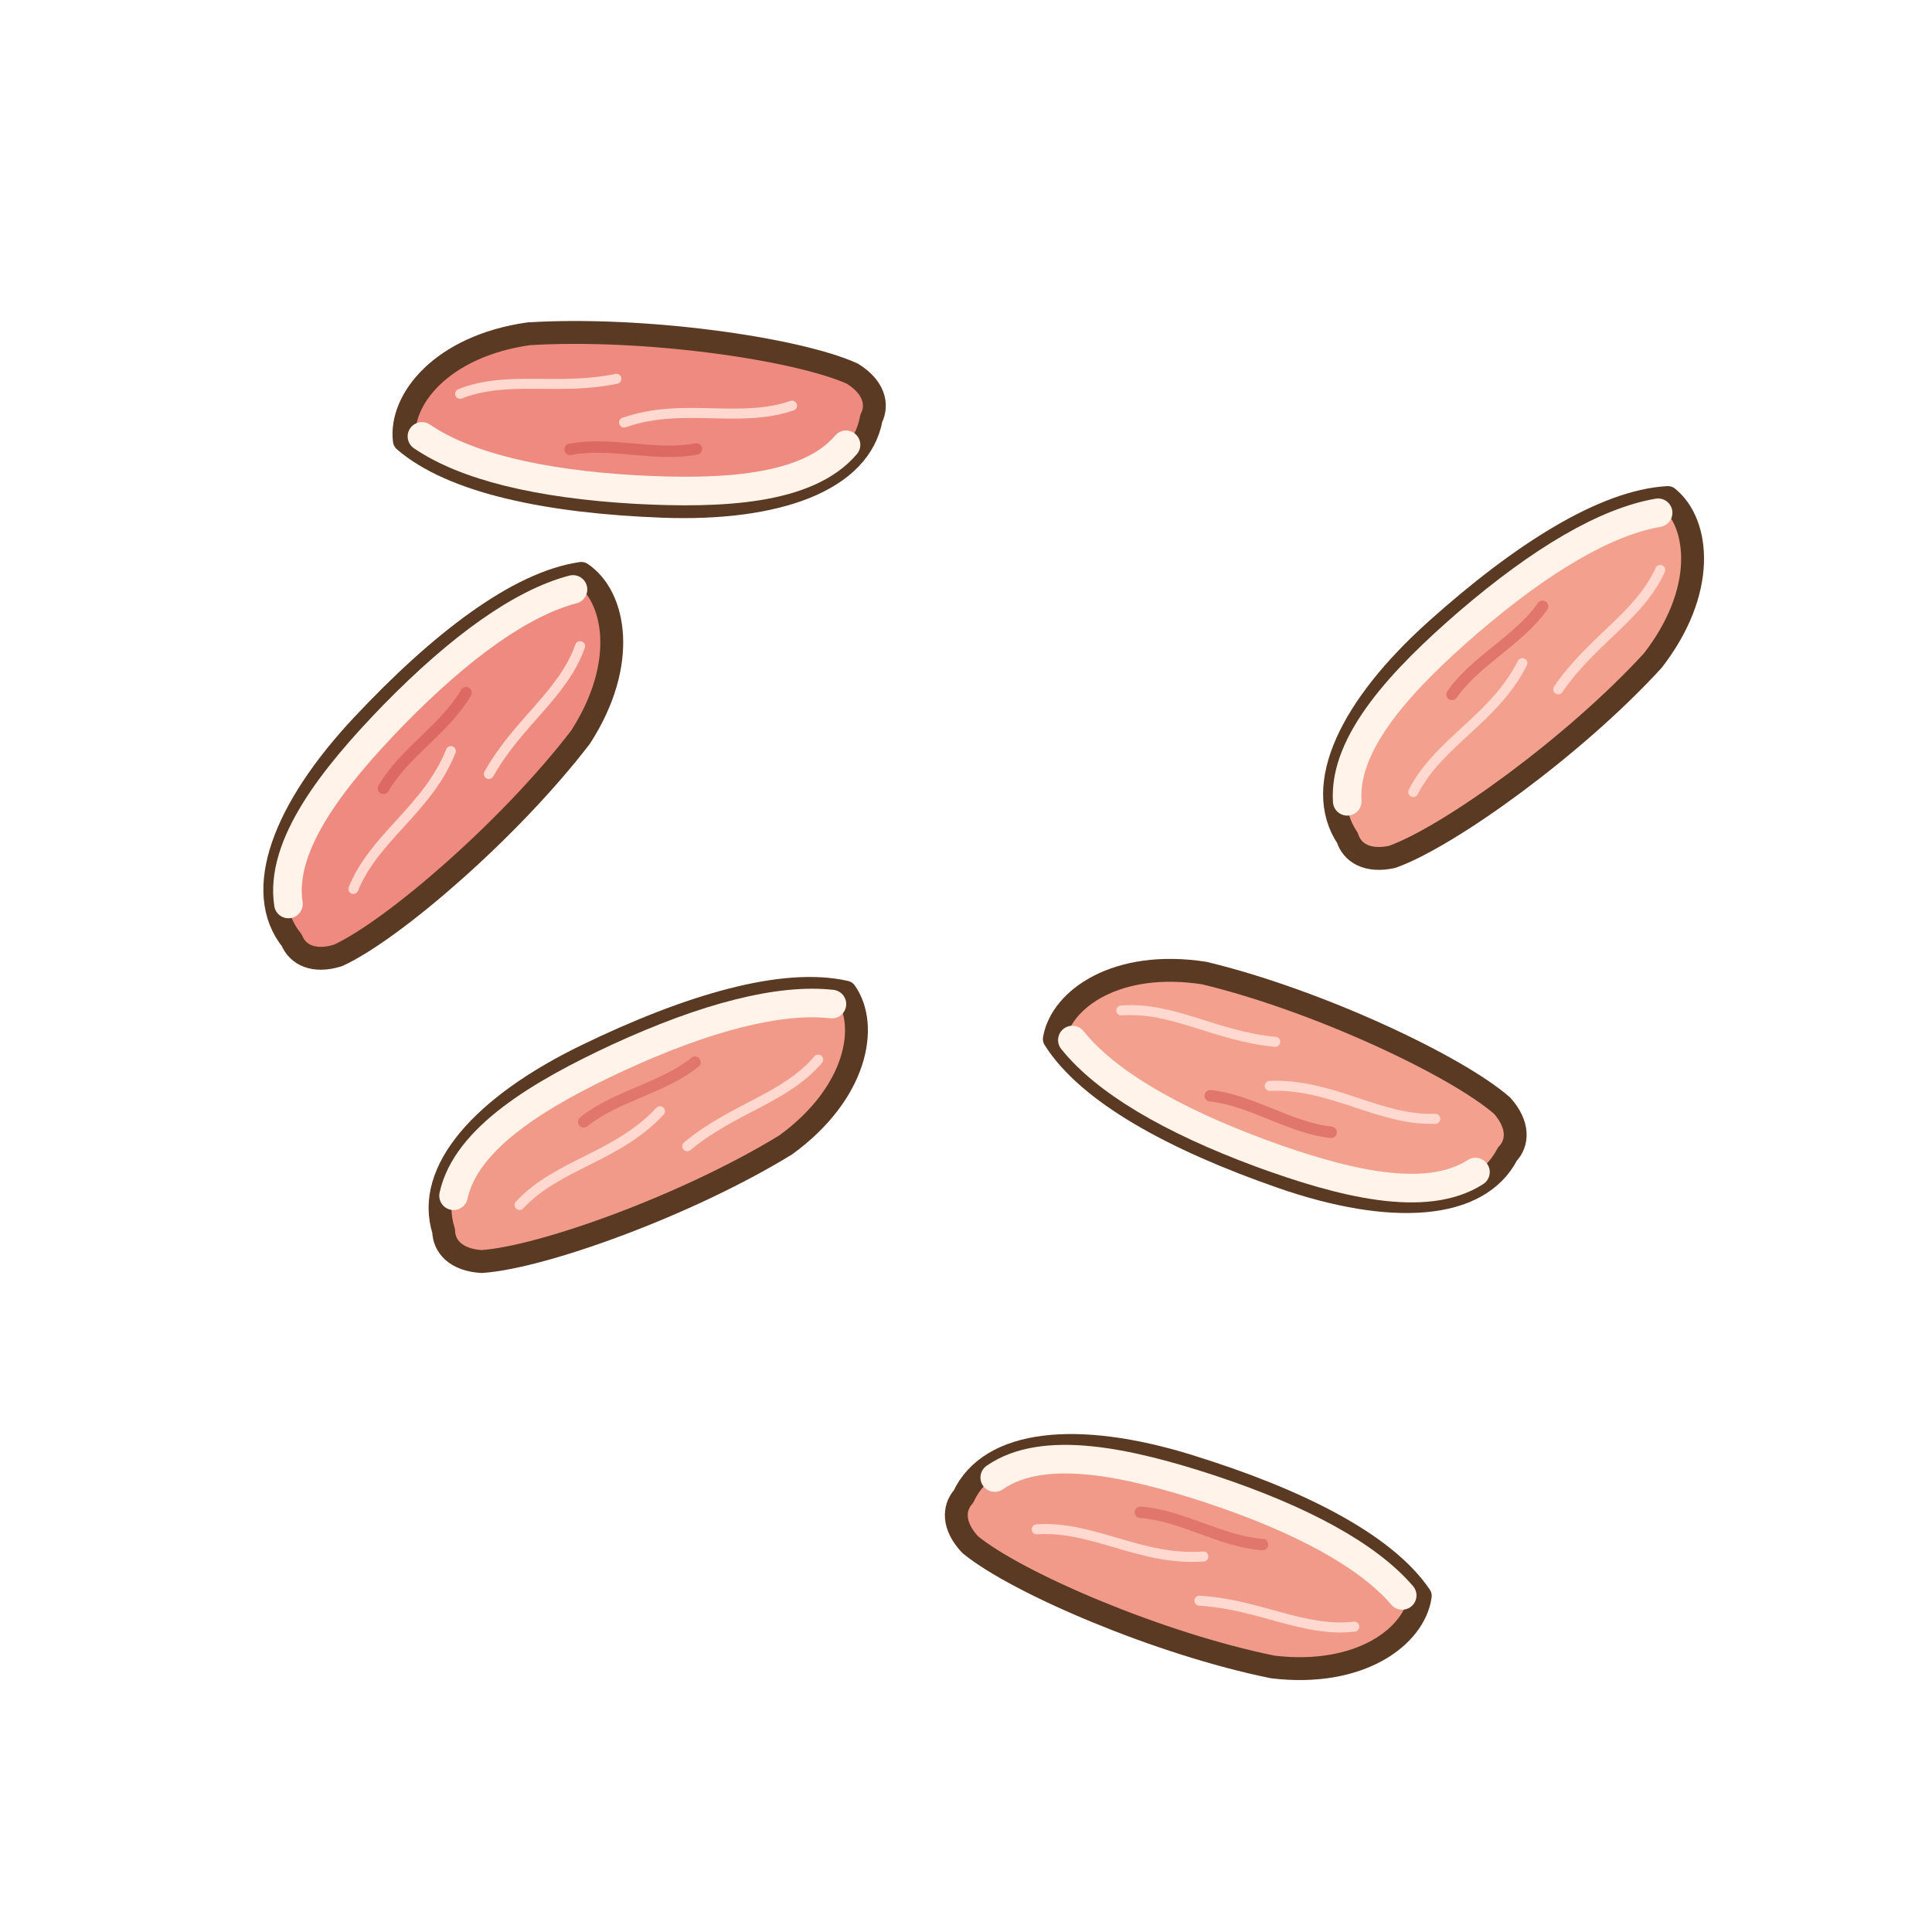
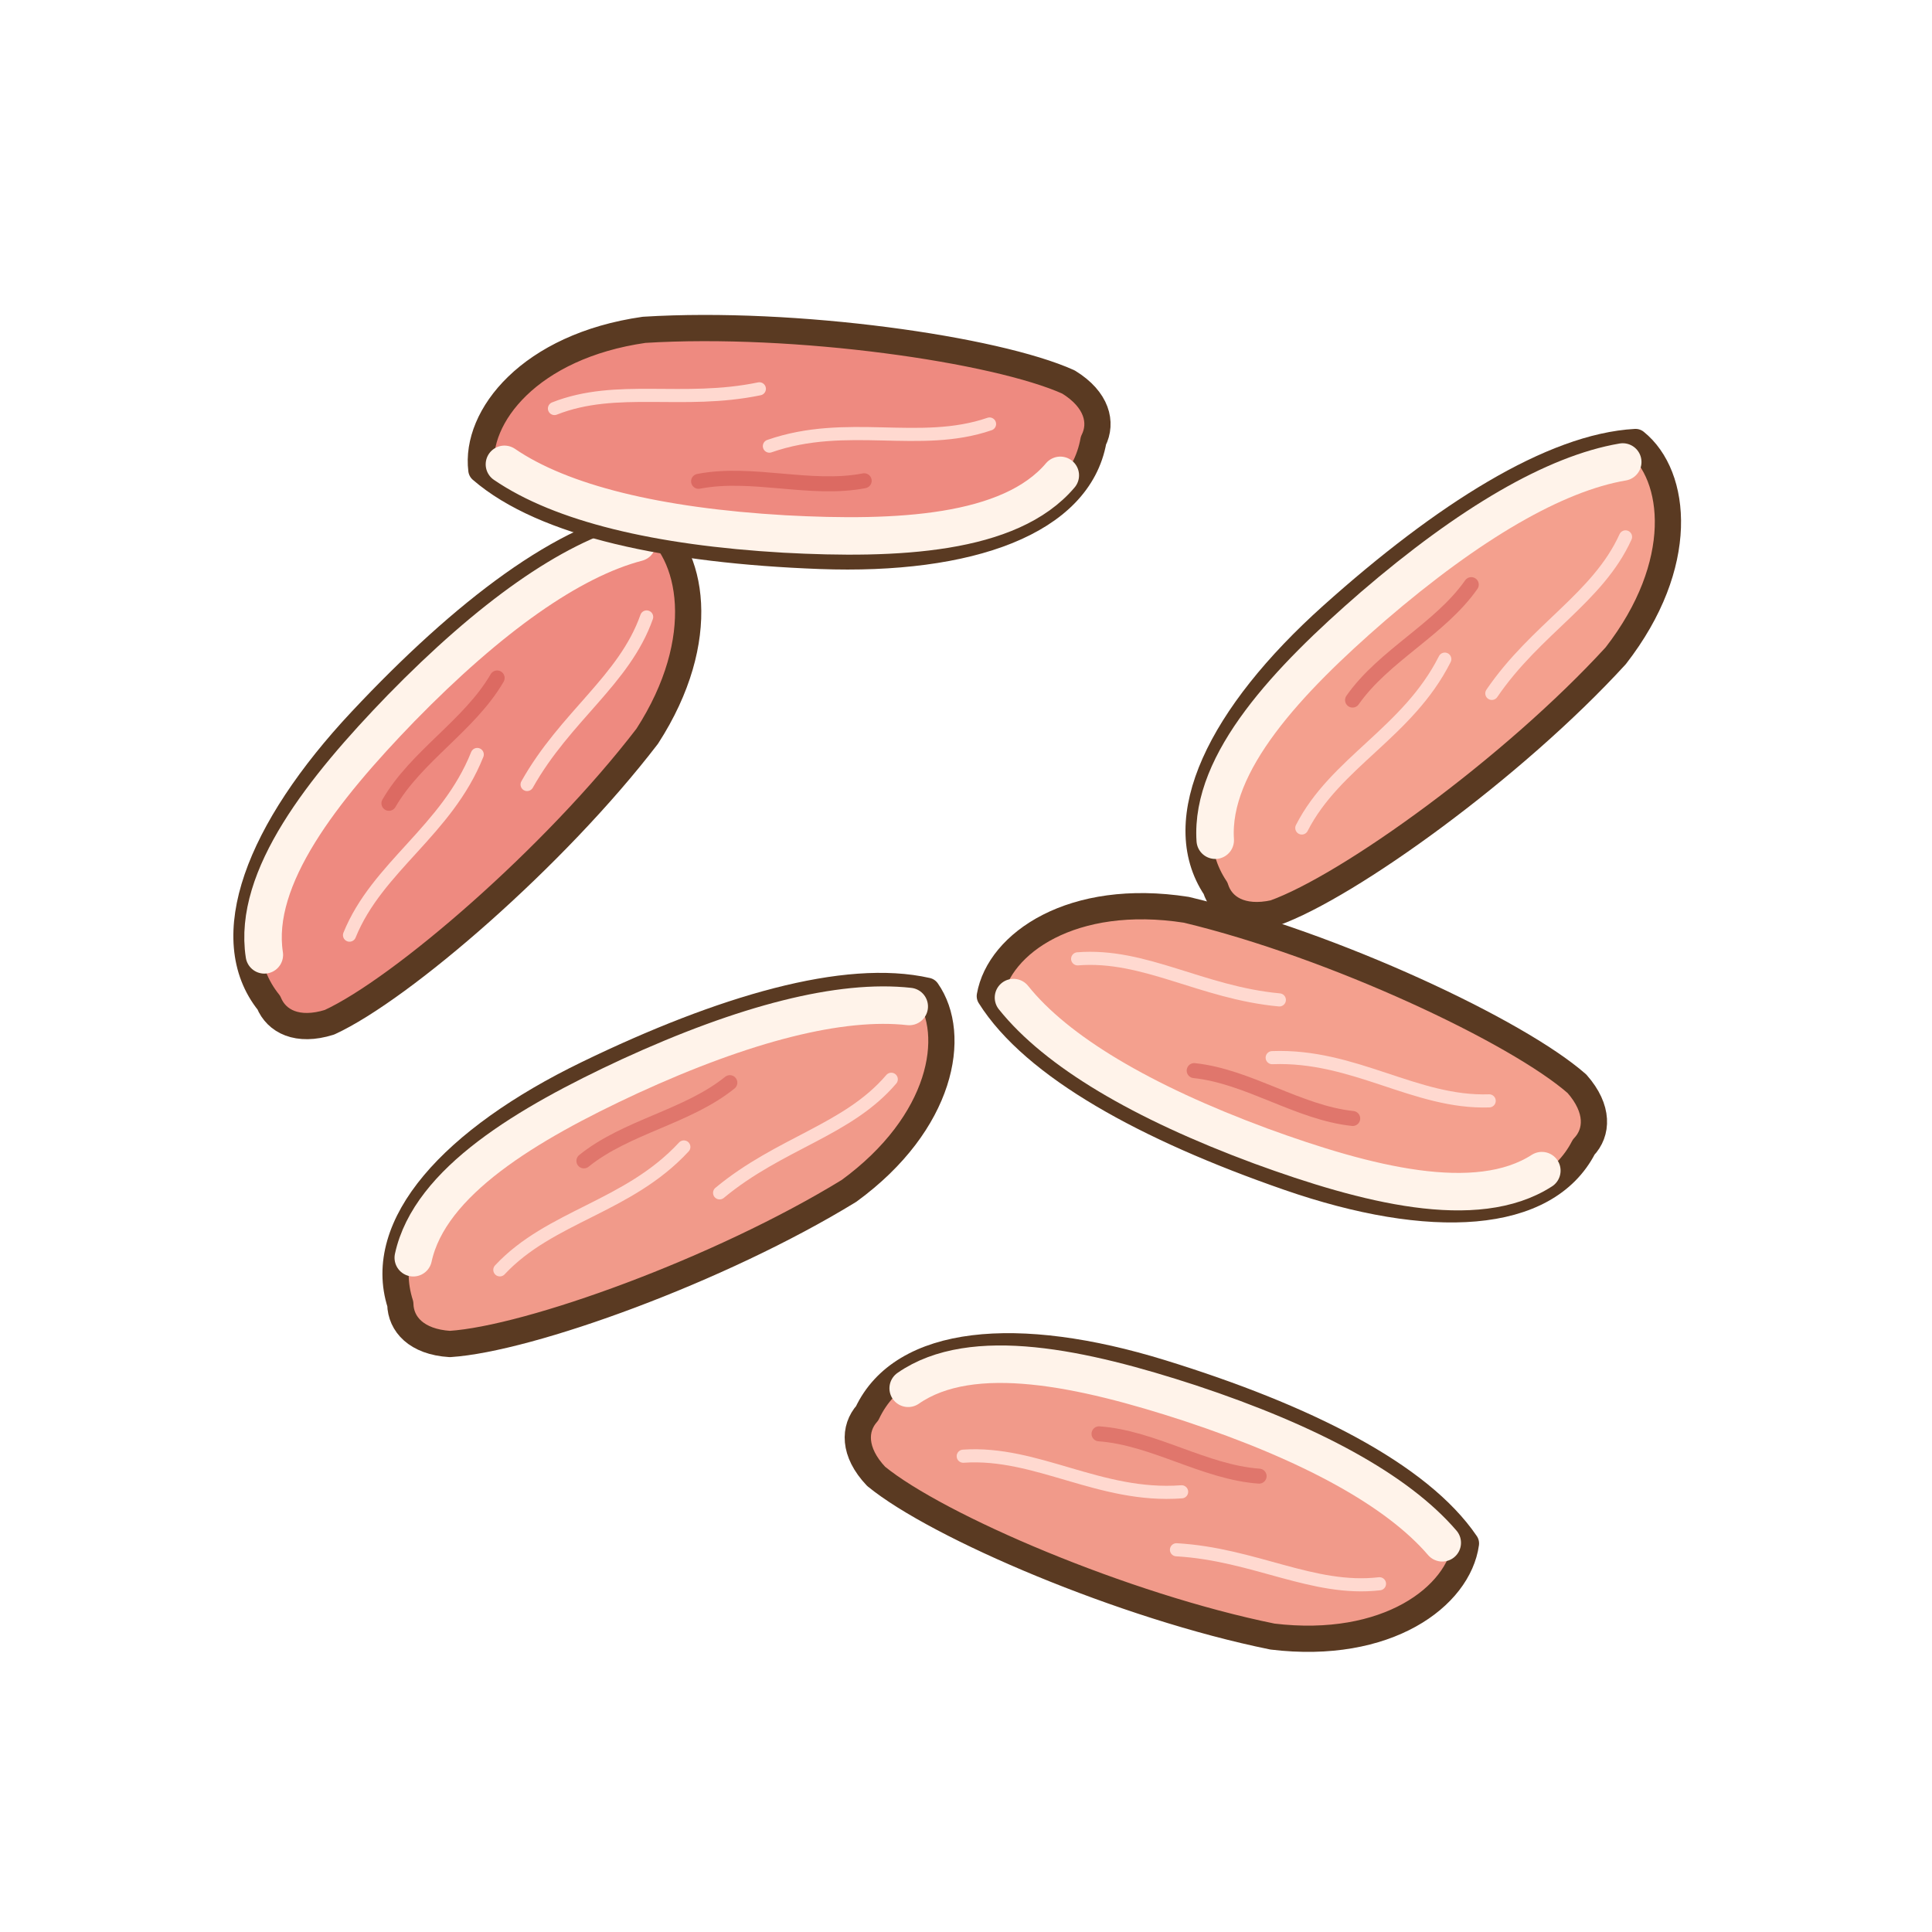
<svg xmlns="http://www.w3.org/2000/svg" width="500" height="500" viewBox="0 0 500 500">
-   <g stroke="#5a3a22" stroke-width="8" stroke-linejoin="round" stroke-linecap="round">
-     <g transform="translate(167 290) rotate(337) scale(0.74)">
+   <g stroke="#5a3a22" stroke-width="7" stroke-linejoin="round" stroke-linecap="round">
+     <g transform="translate(172 300) rotate(337) scale(0.97)">
      <path d="M-80 8 C-78 -14 -50 -27 -10 -29 C30 -31 64 -27 82 -14 C85 0 72 20 42 27 C2 33 -52 30 -72 23 C-80 19 -82 13 -80 8 Z" fill="#f19a8a" />
      <path d="M-72 -2 C-60 -19 -30 -23 0 -24 C34 -25 60 -21 76 -12" fill="none" stroke="#fff3ea" stroke-width="10" />
      <path d="M-52 10 C-34 2 -14 8 6 -1 M10 14 C30 8 48 12 64 4" fill="none" stroke="#ffd9d0" stroke-width="3.5" />
      <path d="M-20 -8 C-6 -12 10 -8 24 -12" fill="none" stroke="#e0766c" stroke-width="4" />
    </g>
-     <g transform="translate(114 198) rotate(316) scale(0.74)">
+     <g transform="translate(120 200) rotate(316) scale(0.97)">
      <path d="M-80 8 C-78 -14 -50 -27 -10 -29 C30 -31 64 -27 82 -14 C85 0 72 20 42 27 C2 33 -52 30 -72 23 C-80 19 -82 13 -80 8 Z" fill="#ee8a80" />
      <path d="M-72 -2 C-60 -19 -30 -23 0 -24 C34 -25 60 -21 76 -12" fill="none" stroke="#fff3ea" stroke-width="10" />
      <path d="M-52 10 C-34 2 -14 8 6 -1 M10 14 C30 8 48 12 64 4" fill="none" stroke="#ffd9d0" stroke-width="3.5" />
      <path d="M-20 -8 C-6 -12 10 -8 24 -12" fill="none" stroke="#dc6a62" stroke-width="4" />
    </g>
-     <g transform="translate(333 282) rotate(202) scale(0.74)">
+     <g transform="translate(335 275) rotate(202) scale(0.97)">
      <path d="M-80 8 C-78 -14 -50 -27 -10 -29 C30 -31 64 -27 82 -14 C85 0 72 20 42 27 C2 33 -52 30 -72 23 C-80 19 -82 13 -80 8 Z" fill="#f4a08e" />
      <path d="M-72 -2 C-60 -19 -30 -23 0 -24 C34 -25 60 -21 76 -12" fill="none" stroke="#fff3ea" stroke-width="10" />
      <path d="M-52 10 C-34 2 -14 8 6 -1 M10 14 C30 8 48 12 64 4" fill="none" stroke="#ffd9d0" stroke-width="3.5" />
      <path d="M-20 -8 C-6 -12 10 -8 24 -12" fill="none" stroke="#e0766c" stroke-width="4" />
    </g>
-     <g transform="translate(307 402) rotate(20) scale(0.74)">
+     <g transform="translate(300 385) rotate(20) scale(0.97)">
      <path d="M-80 8 C-78 -14 -50 -27 -10 -29 C30 -31 64 -27 82 -14 C85 0 72 20 42 27 C2 33 -52 30 -72 23 C-80 19 -82 13 -80 8 Z" fill="#f19a8a" />
      <path d="M-72 -2 C-60 -19 -30 -23 0 -24 C34 -25 60 -21 76 -12" fill="none" stroke="#fff3ea" stroke-width="10" />
      <path d="M-52 10 C-34 2 -14 8 6 -1 M10 14 C30 8 48 12 64 4" fill="none" stroke="#ffd9d0" stroke-width="3.5" />
      <path d="M-20 -8 C-6 -12 10 -8 24 -12" fill="none" stroke="#e0766c" stroke-width="4" />
    </g>
-     <g transform="translate(166 109) rotate(185) scale(0.74)">
+     <g transform="translate(205 115) rotate(185) scale(0.97)">
      <path d="M-80 8 C-78 -14 -50 -27 -10 -29 C30 -31 64 -27 82 -14 C85 0 72 20 42 27 C2 33 -52 30 -72 23 C-80 19 -82 13 -80 8 Z" fill="#ee8a80" />
      <path d="M-72 -2 C-60 -19 -30 -23 0 -24 C34 -25 60 -21 76 -12" fill="none" stroke="#fff3ea" stroke-width="10" />
      <path d="M-52 10 C-34 2 -14 8 6 -1 M10 14 C30 8 48 12 64 4" fill="none" stroke="#ffd9d0" stroke-width="3.5" />
      <path d="M-20 -8 C-6 -12 10 -8 24 -12" fill="none" stroke="#dc6a62" stroke-width="4" />
    </g>
-     <g transform="translate(391 175) rotate(321) scale(0.74)">
+     <g transform="translate(370 175) rotate(321) scale(0.97)">
      <path d="M-80 8 C-78 -14 -50 -27 -10 -29 C30 -31 64 -27 82 -14 C85 0 72 20 42 27 C2 33 -52 30 -72 23 C-80 19 -82 13 -80 8 Z" fill="#f4a08e" />
      <path d="M-72 -2 C-60 -19 -30 -23 0 -24 C34 -25 60 -21 76 -12" fill="none" stroke="#fff3ea" stroke-width="10" />
      <path d="M-52 10 C-34 2 -14 8 6 -1 M10 14 C30 8 48 12 64 4" fill="none" stroke="#ffd9d0" stroke-width="3.5" />
      <path d="M-20 -8 C-6 -12 10 -8 24 -12" fill="none" stroke="#e0766c" stroke-width="4" />
    </g>
  </g>
</svg>
